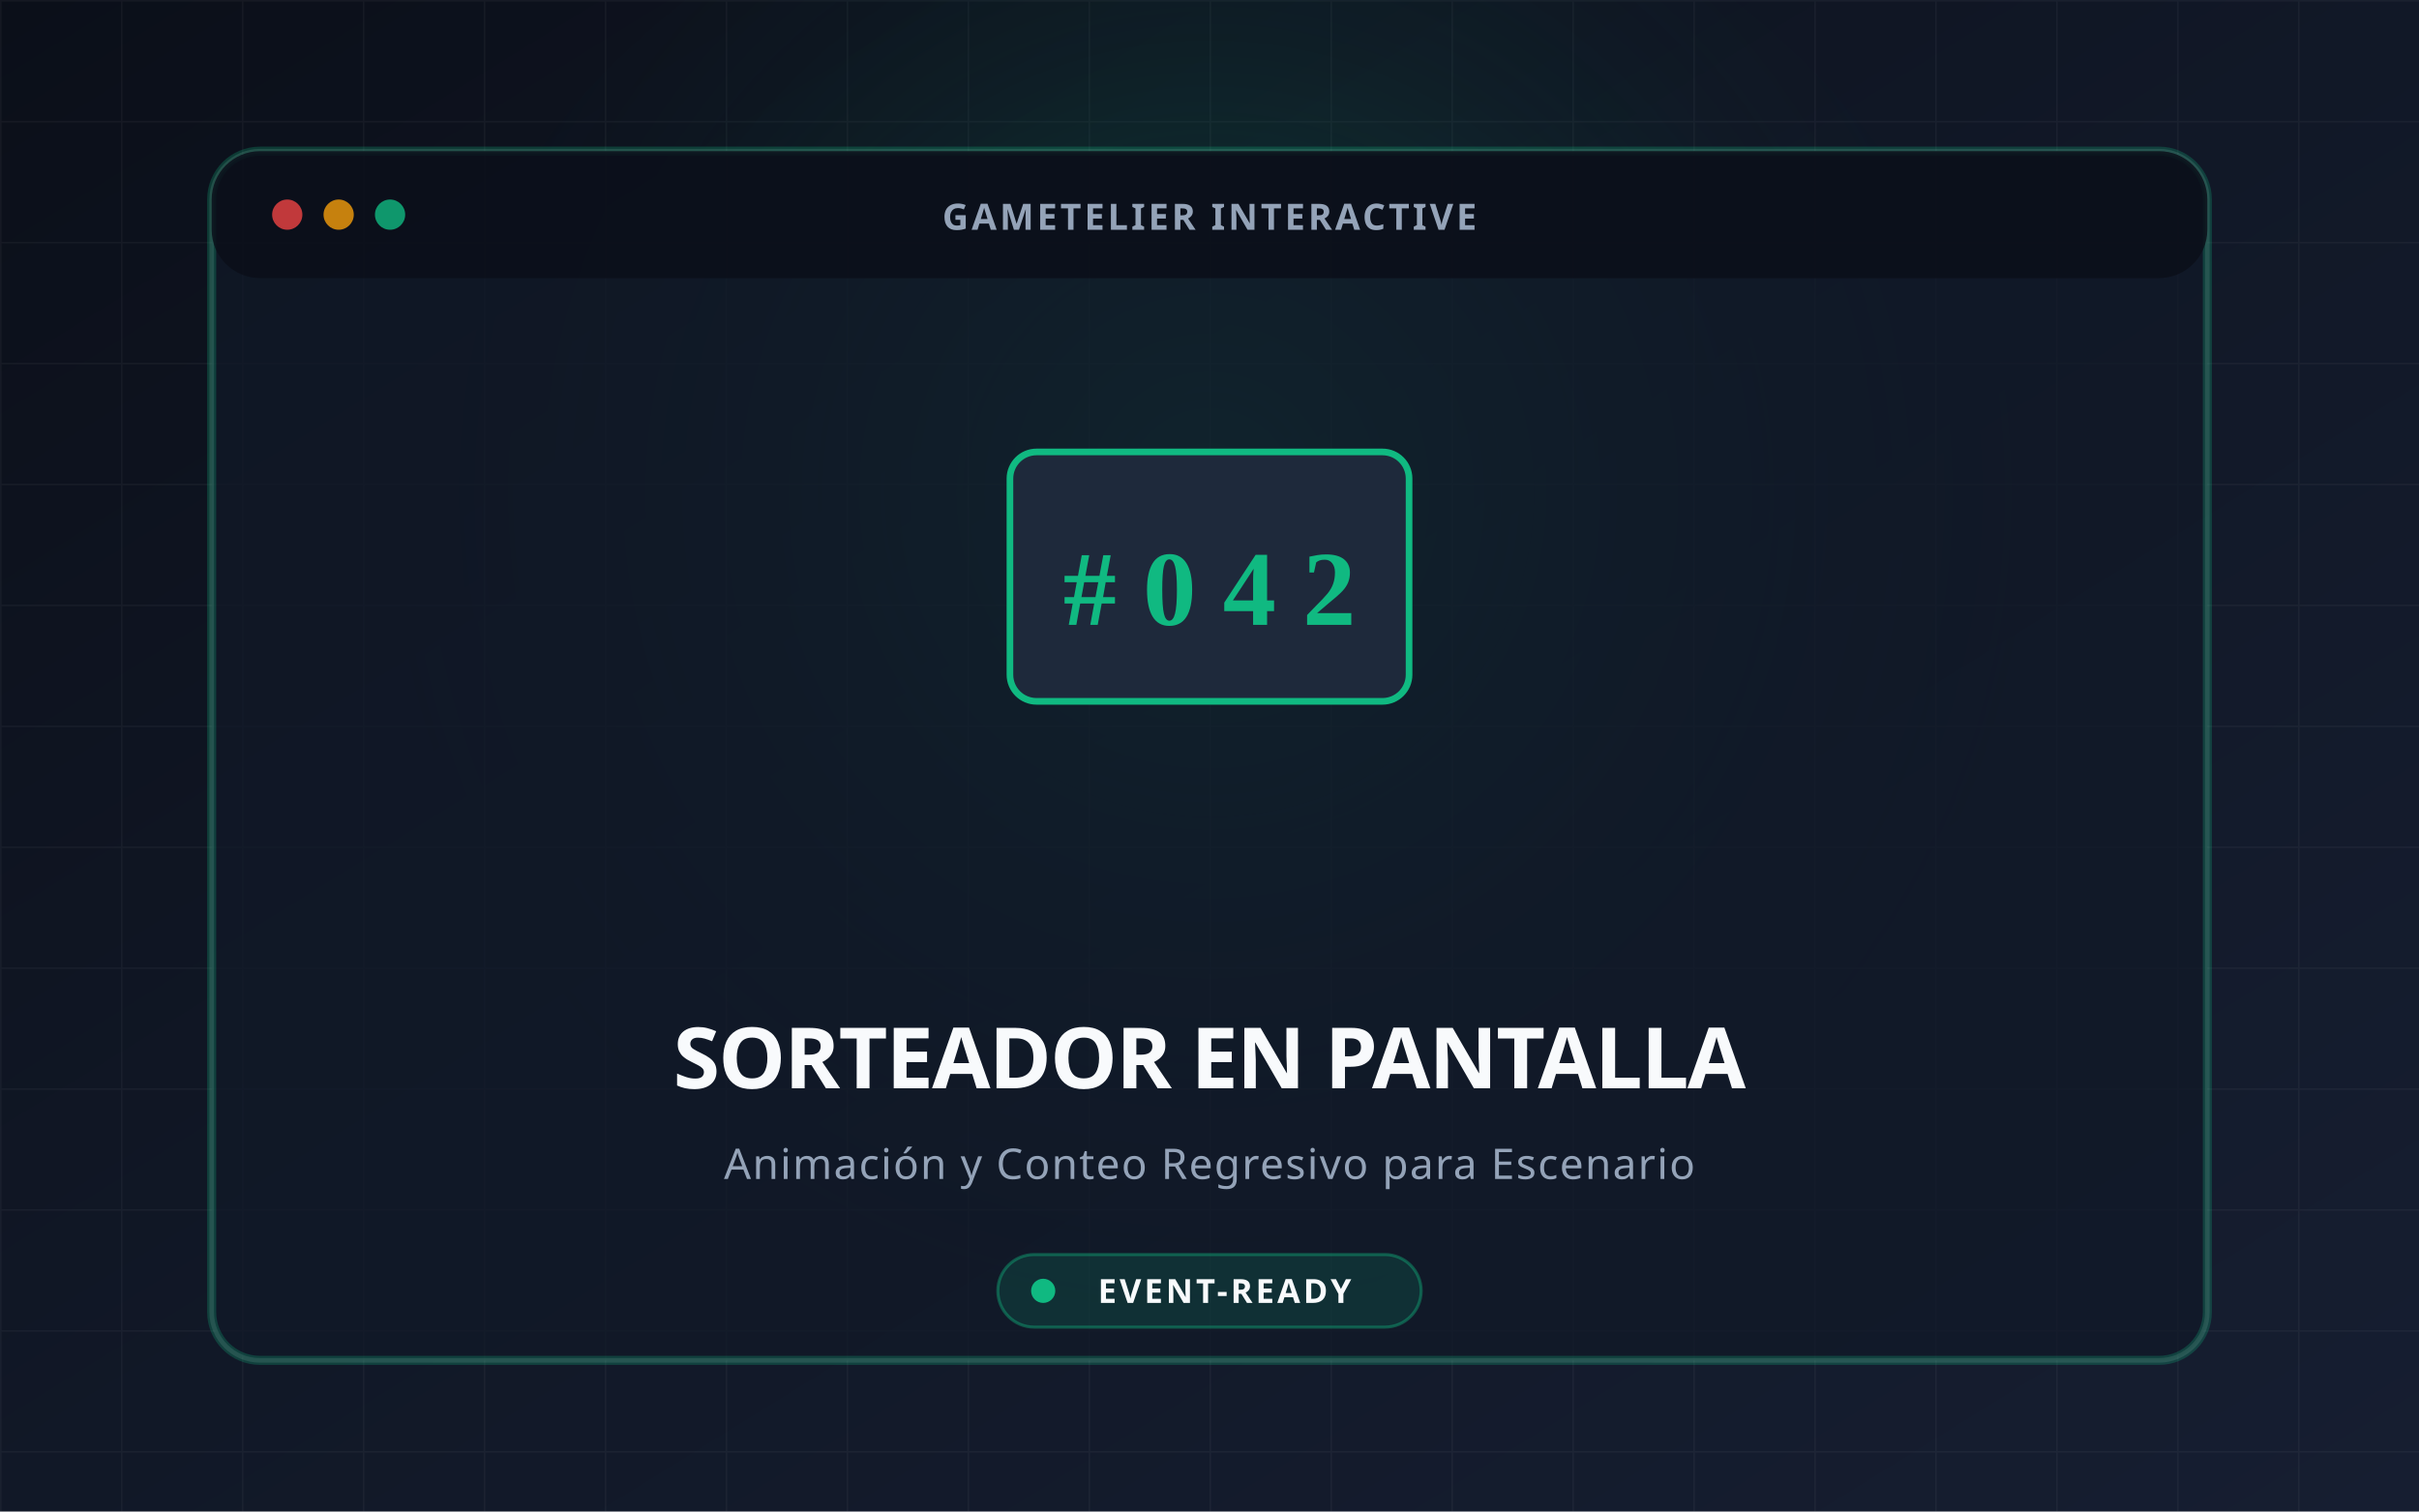
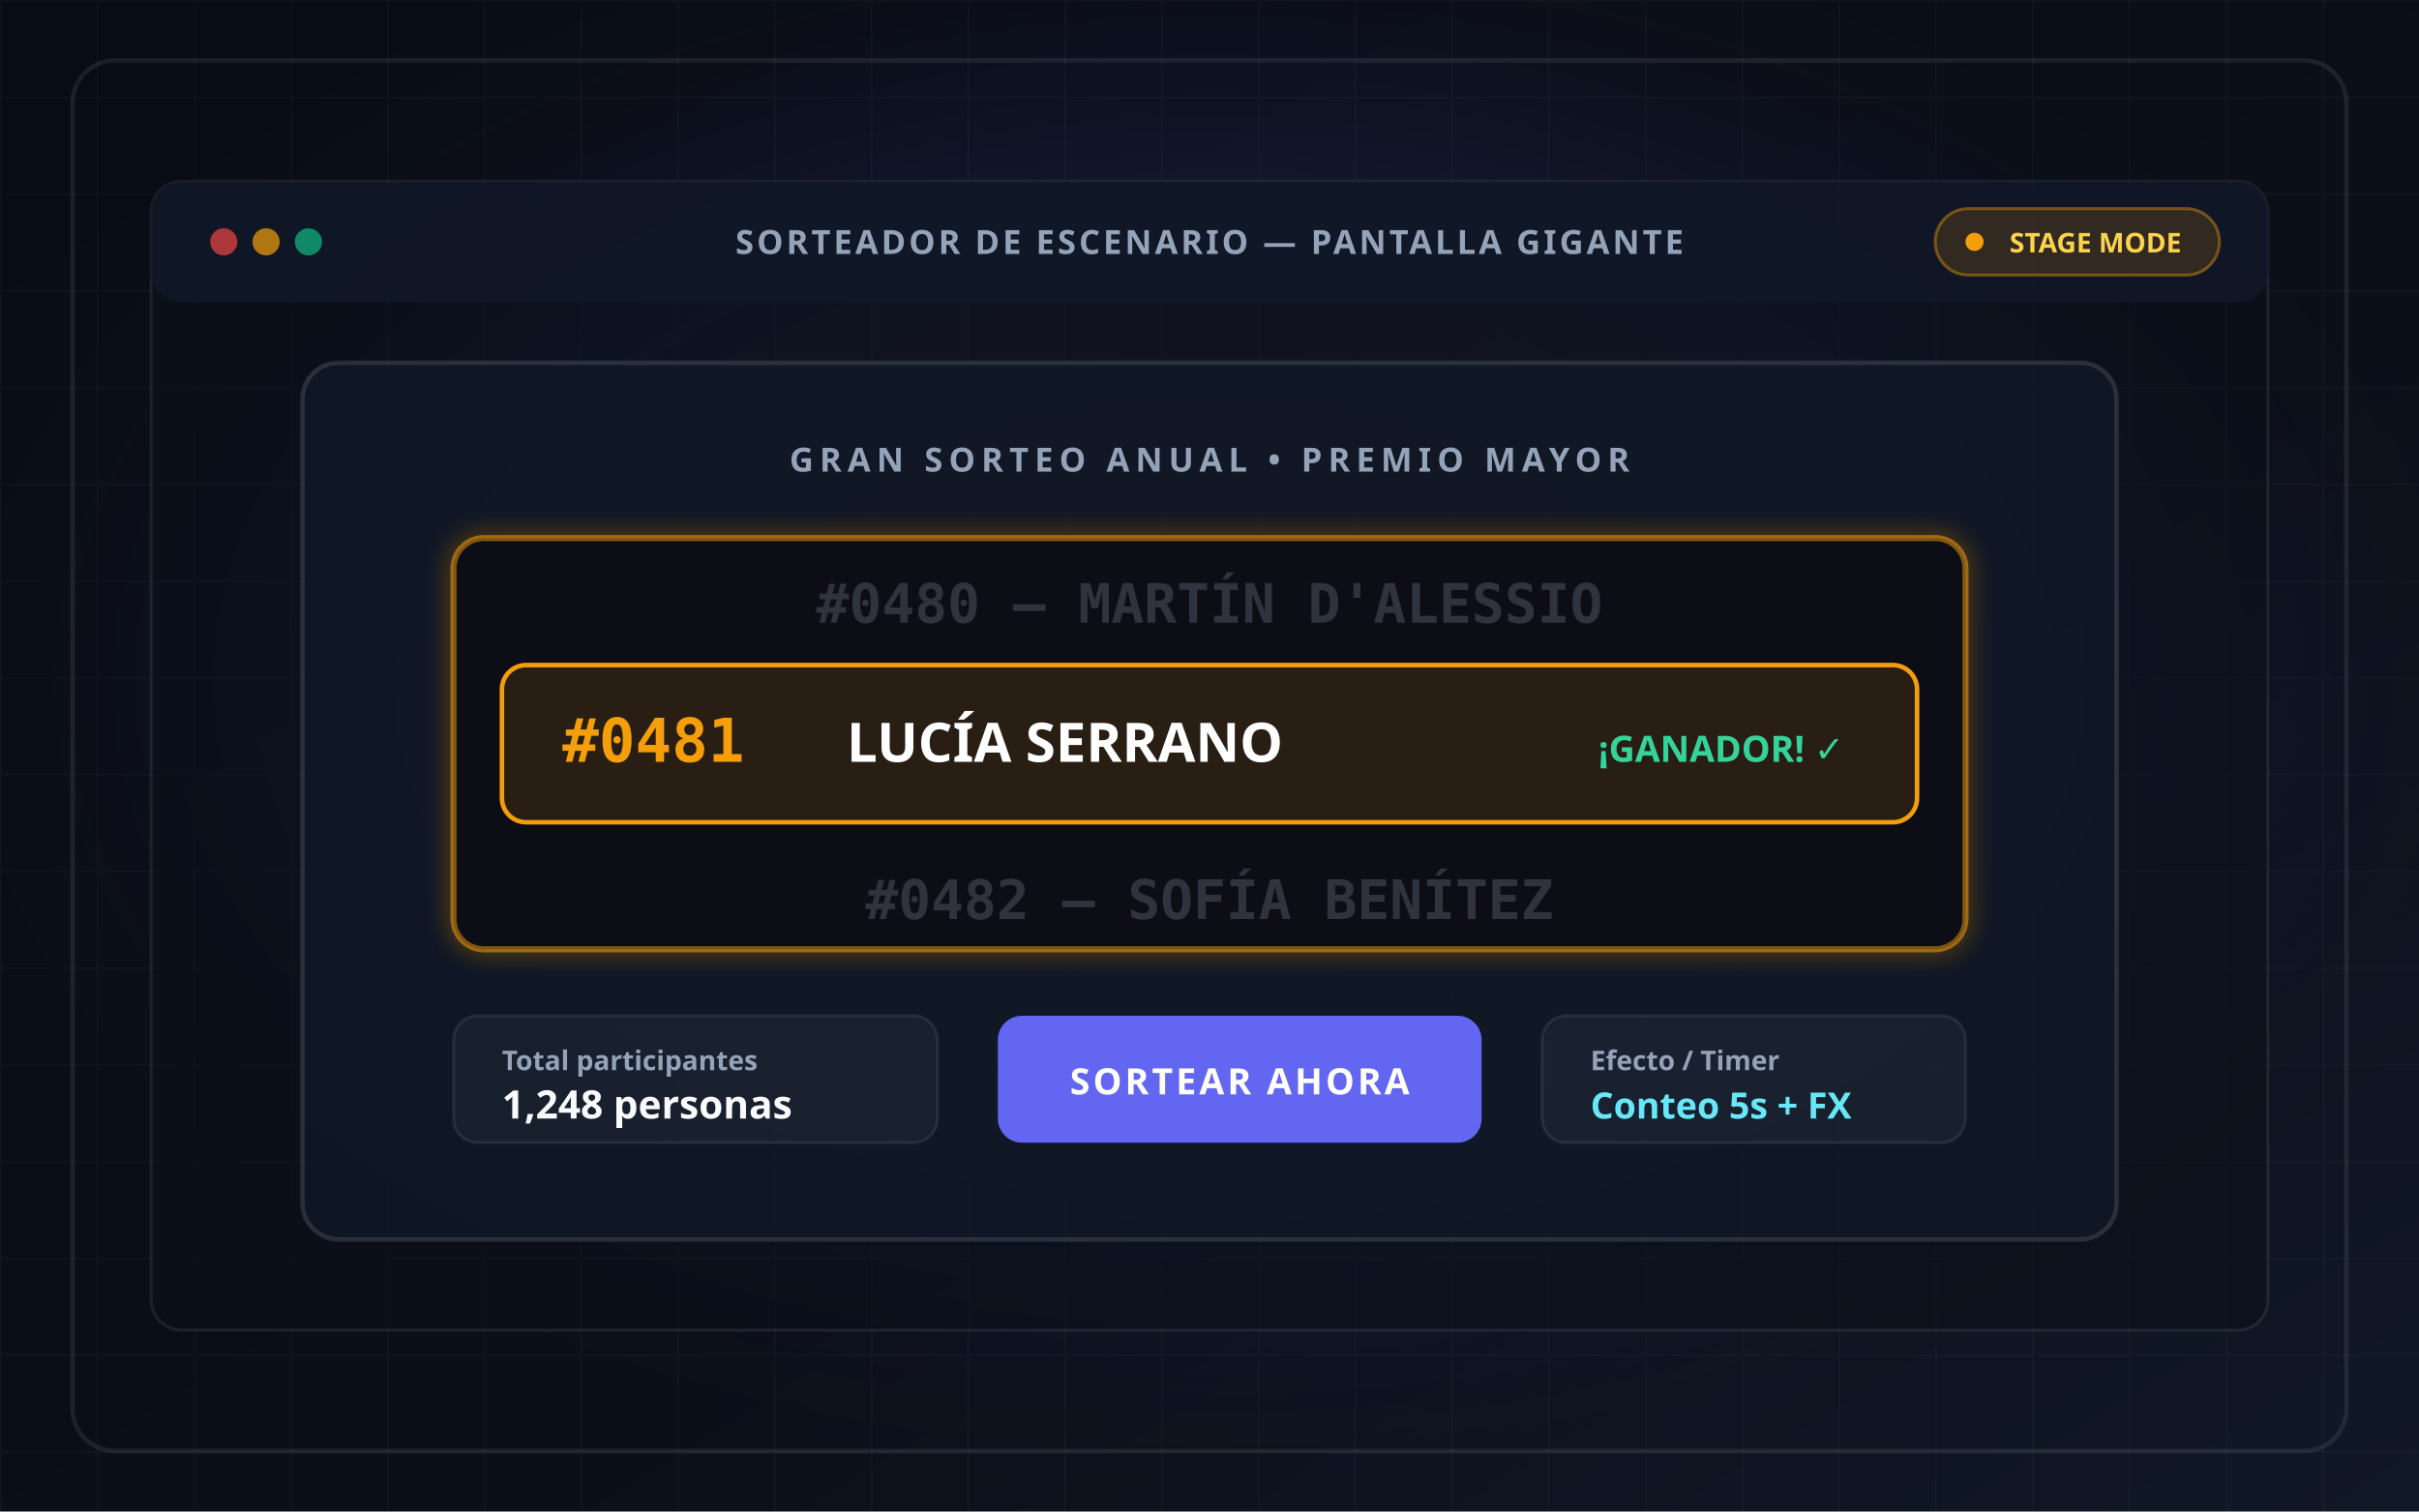
<svg xmlns="http://www.w3.org/2000/svg" viewBox="0 0 800 500" width="100%" height="100%">
  <defs>
    <linearGradient id="bg" x1="0%" y1="0%" x2="100%" y2="100%">
-       <stop offset="0%" stop-color="#0B0F19" />
-       <stop offset="50%" stop-color="#111827" />
-       <stop offset="100%" stop-color="#161E31" />
+       <stop offset="0%" stop-color="#080C14" />
+       <stop offset="60%" stop-color="#0B0F19" />
+       <stop offset="100%" stop-color="#111827" />
    </linearGradient>
-     <radialGradient id="glow" cx="50%" cy="40%" r="50%">
-       <stop offset="0%" stop-color="#10B981" stop-opacity="0.3" />
-       <stop offset="100%" stop-color="#0B0F19" stop-opacity="0" />
+     <pattern id="grid" width="32" height="32" patternUnits="userSpaceOnUse">
+       <path d="M 32 0 L 0 0 0 32" fill="none" stroke="rgba(255, 255, 255, 0.03)" stroke-width="1" />
+     </pattern>
+     <radialGradient id="stageGlow" cx="50%" cy="45%" r="55%">
+       <stop offset="0%" stop-color="#F59E0B" stop-opacity="0.15" />
+       <stop offset="60%" stop-color="#6366F1" stop-opacity="0.1" />
+       <stop offset="100%" stop-color="#080C14" stop-opacity="0" />
    </radialGradient>
-     <pattern id="grid" width="40" height="40" patternUnits="userSpaceOnUse">
-       <path d="M 40 0 L 0 0 0 40" fill="none" stroke="rgba(255, 255, 255, 0.04)" stroke-width="1" />
-     </pattern>
+     <filter id="goldGlow" x="-20%" y="-20%" width="140%" height="140%">
+       <feGaussianBlur stdDeviation="4" result="blur" />
+       <feMerge>
+         <feMergeNode in="blur" />
+         <feMergeNode in="SourceGraphic" />
+       </feMerge>
+     </filter>
  </defs>
  <rect width="800" height="500" fill="url(#bg)" />
  <rect width="800" height="500" fill="url(#grid)" />
-   <circle cx="400" cy="220" r="280" fill="url(#glow)" />
-   <rect x="70" y="50" width="660" height="400" rx="16" fill="rgba(17, 24, 39, 0.75)" stroke="rgba(255, 255, 255, 0.12)" stroke-width="1.5" />
-   <rect x="70" y="50" width="660" height="400" rx="16" fill="none" stroke="#10B981" stroke-opacity="0.25" stroke-width="3" />
-   <rect x="70" y="50" width="660" height="42" rx="16" fill="rgba(11, 15, 25, 0.85)" />
-   <circle cx="95" cy="71" r="5" fill="#EF4444" opacity="0.8" />
-   <circle cx="112" cy="71" r="5" fill="#F59E0B" opacity="0.8" />
-   <circle cx="129" cy="71" r="5" fill="#10B981" opacity="0.8" />
-   <text x="400" y="76" fill="#94A3B8" font-family="system-ui, sans-serif" font-size="12" text-anchor="middle" font-weight="600" letter-spacing="1">GAMETELIER INTERACTIVE</text>
-   <g transform="translate(400, 210) scale(1.1)">
-     <rect x="-60" y="-55" width="120" height="75" rx="8" fill="#1E293B" stroke="#10B981" stroke-width="2" />
-     <text x="0" y="-3" fill="#10B981" font-size="32" font-weight="900" text-anchor="middle"># 0 4 2</text>
+   <rect width="800" height="500" fill="url(#stageGlow)" />
+   <rect x="24" y="20" width="752" height="460" rx="14" fill="none" stroke="rgba(255, 255, 255, 0.08)" stroke-width="1.5" />
+   <rect x="50" y="60" width="700" height="380" rx="10" fill="rgba(11, 15, 25, 0.6)" stroke="rgba(255, 255, 255, 0.08)" stroke-width="1" />
+   <g transform="translate(50, 60)">
+     <rect x="0" y="0" width="700" height="40" rx="10" fill="rgba(17, 24, 39, 0.85)" />
+     <circle cx="24" cy="20" r="4.5" fill="#EF4444" opacity="0.7" />
+     <circle cx="38" cy="20" r="4.5" fill="#F59E0B" opacity="0.7" />
+     <circle cx="52" cy="20" r="4.5" fill="#10B981" opacity="0.7" />
+     <text x="350" y="24" fill="#94A3B8" font-family="'Plus Jakarta Sans', system-ui, sans-serif" font-size="11" font-weight="700" text-anchor="middle" letter-spacing="1">SORTEADOR DE ESCENARIO — PANTALLA GIGANTE</text>
+     <rect x="590" y="9" width="94" height="22" rx="11" fill="rgba(245, 158, 11, 0.15)" stroke="rgba(245, 158, 11, 0.4)" stroke-width="1" />
+     <circle cx="603" cy="20" r="3" fill="#F59E0B" />
+     <text x="643" y="23.5" fill="#FCD34D" font-family="'Plus Jakarta Sans', system-ui, sans-serif" font-size="9" font-weight="800" text-anchor="middle">STAGE MODE</text>
  </g>
-   <text x="400" y="360" fill="#F8FAFC" font-family="system-ui, sans-serif" font-size="28" font-weight="800" text-anchor="middle" letter-spacing="-0.5">SORTEADOR EN PANTALLA</text>
-   <text x="400" y="390" fill="#94A3B8" font-family="system-ui, sans-serif" font-size="14" font-weight="500" text-anchor="middle" letter-spacing="0.5">Animación y Conteo Regresivo para Escenario</text>
-   <rect x="330" y="415" width="140" height="24" rx="12" fill="#10B981" fill-opacity="0.15" stroke="#10B981" stroke-opacity="0.4" />
-   <circle cx="345" cy="427" r="4" fill="#10B981" />
-   <text x="405" y="431" fill="#F8FAFC" font-family="system-ui, sans-serif" font-size="11" font-weight="700" text-anchor="middle" letter-spacing="1">EVENT-READY</text>
+   <g transform="translate(100, 120)">
+     <rect x="0" y="0" width="600" height="290" rx="12" fill="rgba(17, 24, 39, 0.75)" stroke="rgba(255, 255, 255, 0.12)" stroke-width="1.5" />
+     <g transform="translate(300, 36)">
+       <text x="0" y="0" fill="#94A3B8" font-family="'Plus Jakarta Sans', system-ui, sans-serif" font-size="11" font-weight="700" text-anchor="middle" letter-spacing="2">GRAN SORTEO ANUAL • PREMIO MAYOR</text>
+     </g>
+     <g transform="translate(50, 58)">
+       <rect x="0" y="0" width="500" height="136" rx="10" fill="#0B0F19" stroke="rgba(245, 158, 11, 0.5)" stroke-width="2" filter="url(#goldGlow)" />
+       <g opacity="0.25">
+         <text x="250" y="28" fill="#94A3B8" font-family="'Plus Jakarta Sans', monospace, sans-serif" font-size="18" font-weight="700" text-anchor="middle">#0480 — MARTÍN D'ALESSIO</text>
+       </g>
+       <g opacity="0.25">
+         <text x="250" y="126" fill="#94A3B8" font-family="'Plus Jakarta Sans', monospace, sans-serif" font-size="18" font-weight="700" text-anchor="middle">#0482 — SOFÍA BENÍTEZ</text>
+       </g>
+       <rect x="16" y="42" width="468" height="52" rx="8" fill="rgba(245, 158, 11, 0.12)" stroke="#F59E0B" stroke-width="1.5" />
+       <text x="36" y="74" fill="#F59E0B" font-family="'Plus Jakarta Sans', monospace, sans-serif" font-size="20" font-weight="800">#0481</text>
+       <text x="130" y="74" fill="#FFFFFF" font-family="'Plus Jakarta Sans', system-ui, sans-serif" font-size="18" font-weight="800">LUCÍA SERRANO</text>
+       <text x="460" y="74" fill="#34D399" font-family="'Plus Jakarta Sans', system-ui, sans-serif" font-size="12" font-weight="800" text-anchor="end">¡GANADOR! ✓</text>
+     </g>
+     <g transform="translate(50, 216)">
+       <rect x="0" y="0" width="160" height="42" rx="8" fill="rgba(255, 255, 255, 0.04)" stroke="rgba(255, 255, 255, 0.08)" stroke-width="1" />
+       <text x="16" y="18" fill="#94A3B8" font-family="'Plus Jakarta Sans', system-ui, sans-serif" font-size="9" font-weight="600">Total participantes</text>
+       <text x="16" y="34" fill="#F8FAFC" font-family="'Plus Jakarta Sans', system-ui, sans-serif" font-size="13" font-weight="800">1,248 personas</text>
+       <g transform="translate(180, 0)">
+         <rect x="0" y="0" width="160" height="42" rx="8" fill="#6366F1" />
+         <text x="80" y="26" fill="#FFFFFF" font-family="'Plus Jakarta Sans', system-ui, sans-serif" font-size="12" font-weight="800" text-anchor="middle" letter-spacing="1">SORTEAR AHORA</text>
+       </g>
+       <g transform="translate(360, 0)">
+         <rect x="0" y="0" width="140" height="42" rx="8" fill="rgba(255, 255, 255, 0.04)" stroke="rgba(255, 255, 255, 0.08)" stroke-width="1" />
+         <text x="16" y="18" fill="#94A3B8" font-family="'Plus Jakarta Sans', system-ui, sans-serif" font-size="9" font-weight="600">Efecto / Timer</text>
+         <text x="16" y="34" fill="#67E8F9" font-family="'Plus Jakarta Sans', system-ui, sans-serif" font-size="12" font-weight="800">Conteo 5s + FX</text>
+       </g>
+     </g>
+   </g>
</svg>
